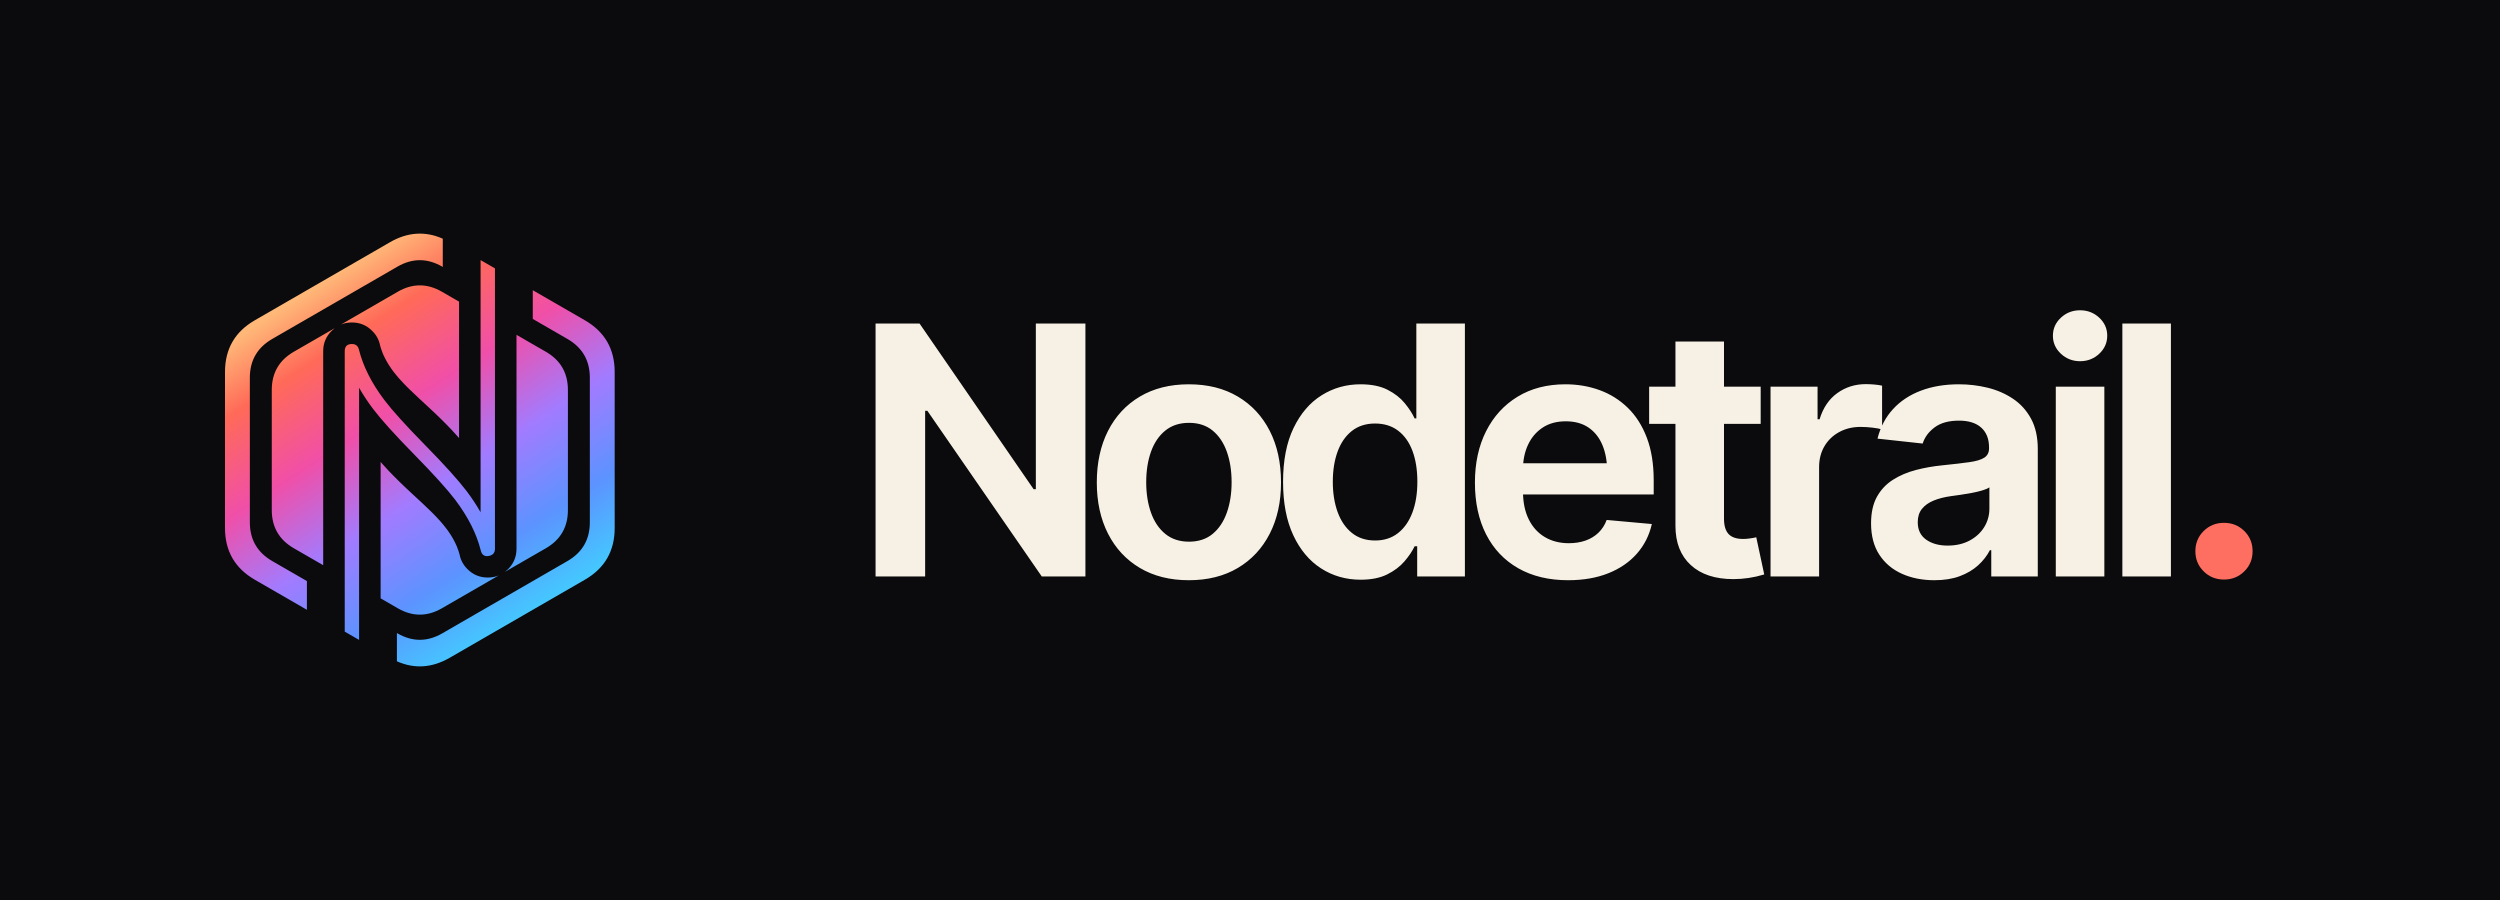
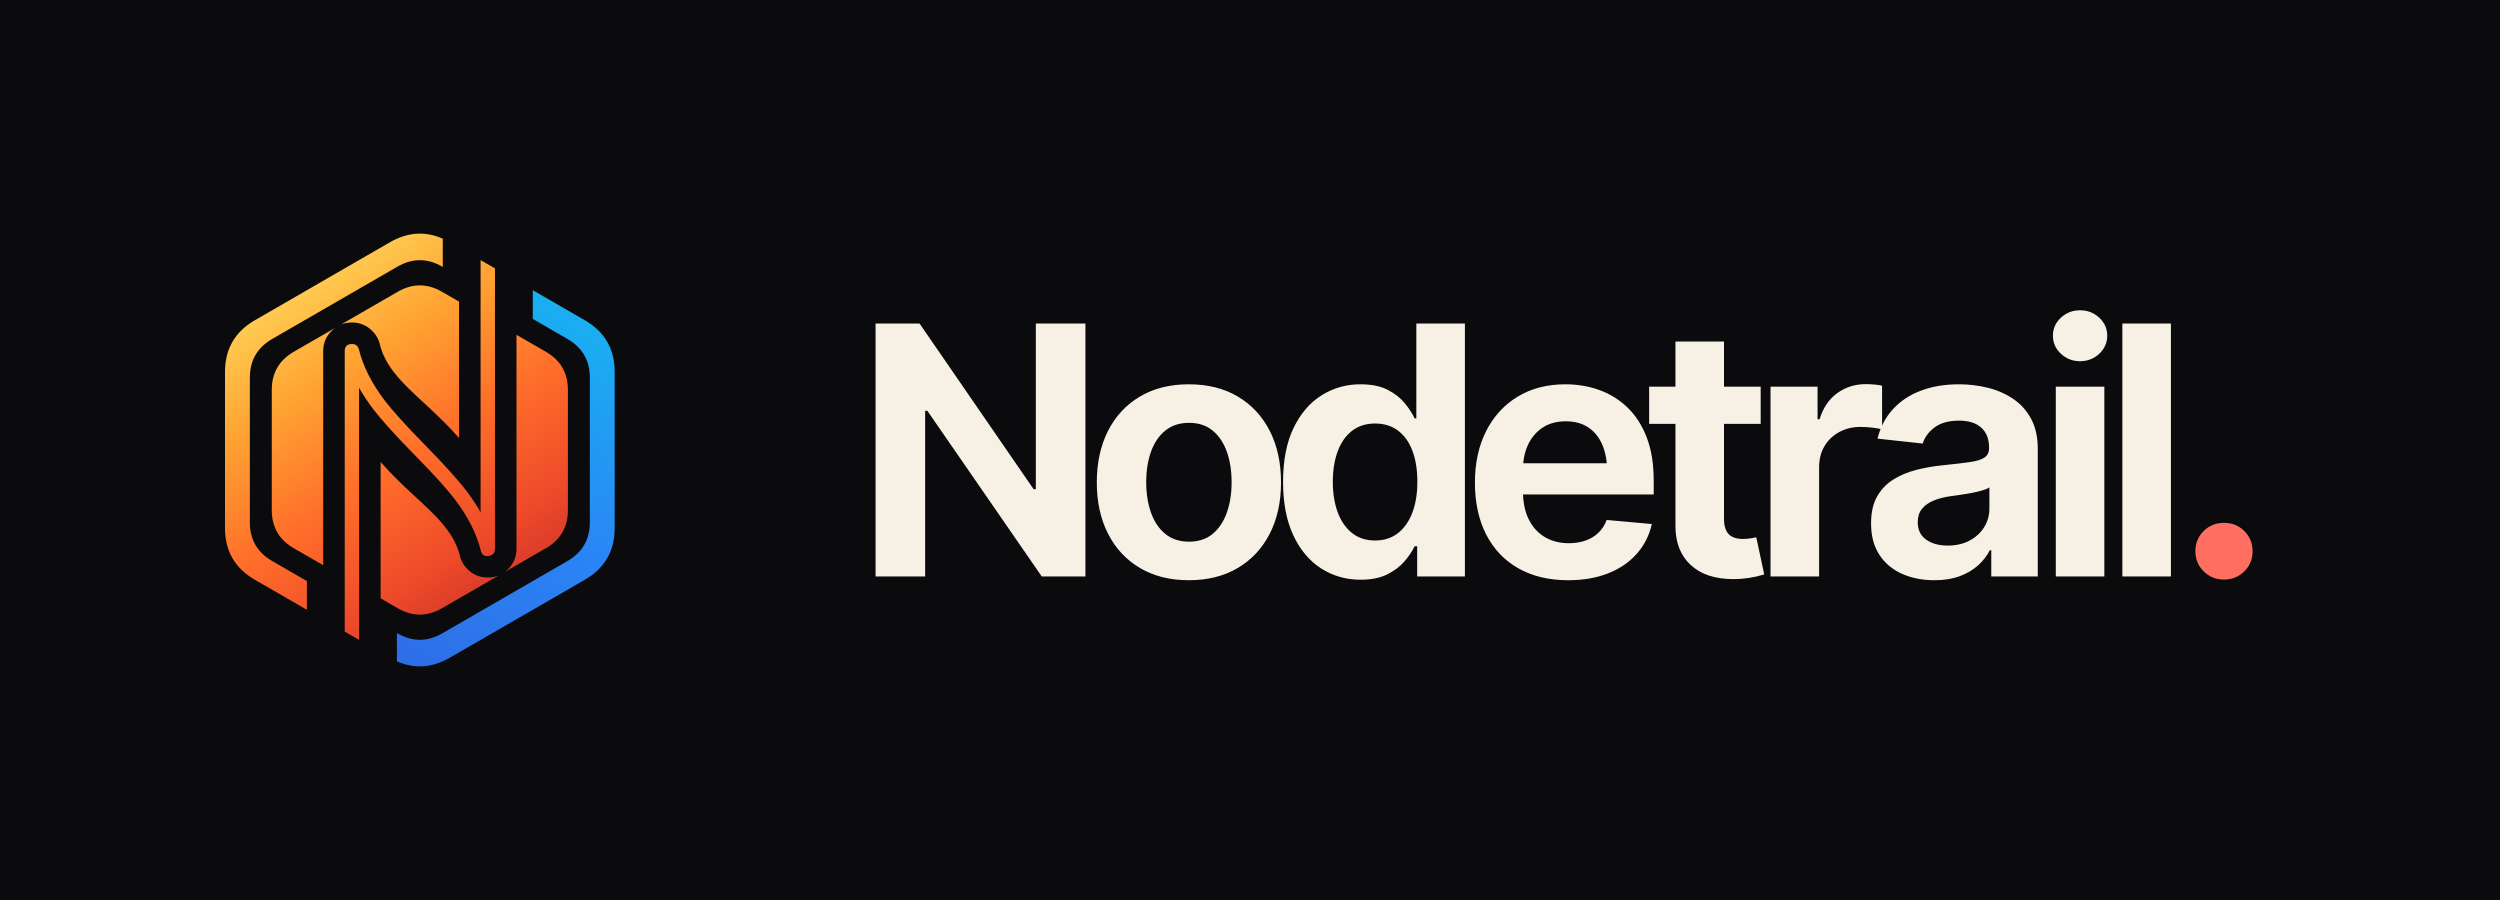
<svg xmlns="http://www.w3.org/2000/svg" width="522.221" height="188" viewBox="0 0 522.221 188">
  <defs>
    <linearGradient id="ntF5anodetraillockupdark" gradientUnits="userSpaceOnUse" x1="38" y1="26" x2="82" y2="94">
-       <stop offset="0" stop-color="#FFB878" />
-       <stop offset="0.16" stop-color="#FF6A58" />
-       <stop offset="0.38" stop-color="#F04FA8" />
-       <stop offset="0.6" stop-color="#A27BFF" />
-       <stop offset="0.82" stop-color="#5C93FF" />
-       <stop offset="1" stop-color="#45C6FF" />
+       <stop offset="0" stop-color="#FFC84E" />
+       <stop offset="0.22" stop-color="#FFA232" />
+       <stop offset="0.5" stop-color="#FF6E2A" />
+       <stop offset="0.78" stop-color="#EE4A2A" />
+       <stop offset="1" stop-color="#C9302A" />
+     </linearGradient>
+     <linearGradient id="ntF5anodetraillockupdarkblue" gradientUnits="userSpaceOnUse" x1="60" y1="104" x2="100" y2="30">
+       <stop offset="0" stop-color="#2E6FE8" />
+       <stop offset="0.45" stop-color="#2A86F5" />
+       <stop offset="1" stop-color="#18B4F0" />
    </linearGradient>
  </defs>
  <rect width="522.221" height="188" fill="#0B0B0D" />
  <g transform="translate(27.7 34)">
    <g transform="translate(0 0) scale(1)">
-       <path fill-rule="evenodd" fill="url(#ntF5anodetraillockupdark)" d="M53.76 16.6Q59.28 13.42 64.79 15.86V21.77L64.68 21.7Q60 19 55.32 21.7L29.17 36.8Q24.49 39.5 24.49 44.9V75.1Q24.49 80.5 29.17 83.2L36.41 87.38V93.38L25.53 87.1Q19.3 83.5 19.3 76.3V43.7Q19.3 36.5 25.53 32.9ZM55.21 104.14V98.23L55.32 98.3Q60 101 64.68 98.3L90.83 83.2Q95.51 80.5 95.51 75.1V44.9Q95.51 39.5 90.83 36.8L83.59 32.62V26.62L94.47 32.9Q100.7 36.5 100.7 43.7V76.3Q100.7 83.5 94.47 87.1L66.24 103.4Q60.72 106.58 55.21 104.14ZM72.69 20.33 75.69 22.06V80.64Q75.69 81.81 74.55 82.1Q73.1 82.46 72.73 81Q71.43 75.76 67.4 70.42Q64.92 67.15 58.93 61.05Q52.8 54.81 50.21 51.39Q48.55 49.19 47.31 46.99V99.67L44.31 97.94V39.36Q44.31 37.86 45.81 37.86Q46.98 37.86 47.27 39Q48.57 44.24 52.6 49.58Q55.08 52.85 61.07 58.95Q67.2 65.19 69.79 68.61Q71.45 70.81 72.69 73.01ZM42.22 34.55Q41.88 34.81 41.57 35.12Q39.81 36.87 39.81 39.36V84.06L33.67 80.52Q29.07 77.86 29.07 72.54V47.46Q29.07 42.14 33.67 39.48ZM77.78 85.45Q78.11 85.2 78.42 84.9C78.43 84.89 78.44 84.88 78.45 84.87Q80.19 83.11 80.19 80.64V35.94L86.33 39.48Q90.93 42.14 90.93 47.46V72.54Q90.93 77.86 86.33 80.52ZM55.39 26.94Q60 24.28 64.61 26.94L68.19 29.01V57.5L68.13 57.43L67.75 57.01L67.38 56.6L67 56.19L66.63 55.78L66.25 55.38L65.87 54.99L65.49 54.6L65.11 54.22L64.73 53.84L64.36 53.47L63.98 53.1L63.6 52.74L63.22 52.37L62.85 52.02L62.47 51.67L62.1 51.32L61.73 50.97L61.36 50.63L60.99 50.29L60.63 49.95L60.27 49.62L59.91 49.29L59.56 48.96L59.21 48.63L58.86 48.3L58.52 47.97L58.18 47.65L57.84 47.33L57.51 47L57.19 46.68L56.87 46.35L56.56 46.03L56.26 45.7L55.96 45.38L55.66 45.05L55.38 44.72L55.1 44.39L54.83 44.05L54.56 43.72L54.31 43.38L54.06 43.04L53.83 42.69L53.6 42.35L53.38 42L53.17 41.65L52.97 41.29L52.78 40.93L52.6 40.57L52.42 40.2L52.26 39.83L52.12 39.45L51.98 39.07L51.85 38.69L51.74 38.3L51.7 38.18Q51.38 36.44 50.05 35.12Q48.3 33.36 45.81 33.36Q44.58 33.36 43.53 33.79ZM51.81 90.99V62.5L51.87 62.57L52.25 62.99L52.62 63.4L53 63.81L53.37 64.22L53.75 64.62L54.13 65.01L54.51 65.4L54.89 65.78L55.27 66.16L55.64 66.53L56.02 66.9L56.4 67.26L56.78 67.63L57.15 67.98L57.53 68.33L57.9 68.68L58.27 69.03L58.64 69.37L59.01 69.71L59.37 70.05L59.73 70.38L60.09 70.71L60.44 71.04L60.79 71.37L61.14 71.7L61.48 72.03L61.82 72.35L62.16 72.68L62.49 73L62.81 73.32L63.13 73.65L63.44 73.97L63.74 74.3L64.04 74.62L64.34 74.95L64.62 75.28L64.9 75.61L65.17 75.95L65.43 76.28L65.69 76.62L65.94 76.96L66.17 77.31L66.4 77.65L66.62 78L66.83 78.35L67.03 78.71L67.22 79.07L67.4 79.43L67.57 79.8L67.74 80.17L67.88 80.55L68.02 80.93L68.15 81.31L68.26 81.7L68.3 81.82Q68.62 83.55 69.93 84.87Q69.94 84.88 69.95 84.88Q69.95 84.89 69.96 84.9Q71.71 86.64 74.19 86.64Q75.42 86.64 76.47 86.21L64.61 93.06Q60 95.72 55.39 93.06Z" />
+       <path fill-rule="evenodd" fill="url(#ntF5anodetraillockupdark)" d="M53.76 16.6Q59.28 13.42 64.79 15.86V21.77L64.68 21.7Q60 19 55.32 21.7L29.17 36.8Q24.49 39.5 24.49 44.9V75.1Q24.49 80.5 29.17 83.2L36.41 87.38V93.38L25.53 87.1Q19.3 83.5 19.3 76.3V43.7Q19.3 36.5 25.53 32.9ZM72.69 20.33 75.69 22.06V80.64Q75.69 81.81 74.55 82.1Q73.1 82.46 72.73 81Q71.43 75.76 67.4 70.42Q64.92 67.15 58.93 61.05Q52.8 54.81 50.21 51.39Q48.55 49.19 47.31 46.99V99.67L44.31 97.94V39.36Q44.31 37.86 45.81 37.86Q46.98 37.86 47.27 39Q48.57 44.24 52.6 49.58Q55.08 52.85 61.07 58.95Q67.2 65.19 69.79 68.61Q71.45 70.81 72.69 73.01ZM42.22 34.55Q41.88 34.81 41.57 35.12Q39.81 36.87 39.81 39.36V84.06L33.67 80.52Q29.07 77.86 29.07 72.54V47.46Q29.07 42.14 33.67 39.48ZM77.78 85.45Q78.11 85.2 78.42 84.9C78.43 84.89 78.44 84.88 78.45 84.87Q80.19 83.11 80.19 80.64V35.94L86.33 39.48Q90.93 42.14 90.93 47.46V72.54Q90.93 77.86 86.33 80.52ZM55.39 26.94Q60 24.28 64.61 26.94L68.19 29.01V57.5L68.13 57.43L67.75 57.01L67.38 56.6L67 56.19L66.63 55.78L66.25 55.38L65.87 54.99L65.49 54.6L65.11 54.22L64.73 53.84L64.36 53.47L63.98 53.1L63.6 52.74L63.22 52.37L62.85 52.02L62.47 51.67L62.1 51.32L61.73 50.97L61.36 50.63L60.99 50.29L60.63 49.95L60.27 49.62L59.91 49.29L59.56 48.96L59.21 48.63L58.86 48.3L58.52 47.97L58.18 47.65L57.84 47.33L57.51 47L57.19 46.68L56.87 46.35L56.56 46.03L56.26 45.7L55.96 45.38L55.66 45.05L55.38 44.72L55.1 44.39L54.83 44.05L54.56 43.72L54.31 43.38L54.06 43.04L53.83 42.69L53.6 42.35L53.38 42L53.17 41.65L52.97 41.29L52.78 40.93L52.6 40.57L52.42 40.2L52.26 39.83L52.12 39.45L51.98 39.07L51.85 38.69L51.74 38.3L51.7 38.18Q51.38 36.44 50.05 35.12Q48.3 33.36 45.81 33.36Q44.58 33.36 43.53 33.79ZM51.81 90.99V62.5L51.87 62.57L52.25 62.99L52.62 63.4L53 63.81L53.37 64.22L53.75 64.62L54.13 65.01L54.51 65.4L54.89 65.78L55.27 66.16L55.64 66.53L56.02 66.9L56.4 67.26L56.78 67.63L57.15 67.98L57.53 68.33L57.9 68.68L58.27 69.03L58.64 69.37L59.01 69.71L59.37 70.05L59.73 70.38L60.09 70.71L60.44 71.04L60.79 71.37L61.14 71.7L61.48 72.03L61.82 72.35L62.16 72.68L62.49 73L62.81 73.32L63.13 73.65L63.44 73.97L63.74 74.3L64.04 74.62L64.34 74.95L64.62 75.28L64.9 75.61L65.17 75.95L65.43 76.28L65.69 76.62L65.94 76.96L66.17 77.31L66.4 77.65L66.62 78L66.83 78.35L67.03 78.71L67.22 79.07L67.4 79.43L67.57 79.8L67.74 80.17L67.88 80.55L68.02 80.93L68.15 81.31L68.26 81.7L68.3 81.82Q68.62 83.55 69.93 84.87Q69.94 84.88 69.95 84.88Q69.95 84.89 69.96 84.9Q71.71 86.64 74.19 86.64Q75.42 86.64 76.47 86.21L64.61 93.06Q60 95.72 55.39 93.06Z" />
+       <path fill-rule="evenodd" fill="url(#ntF5anodetraillockupdarkblue)" d="M55.21 104.14V98.23L55.32 98.3Q60 101 64.68 98.3L90.83 83.2Q95.51 80.5 95.51 75.1V44.9Q95.51 39.5 90.83 36.8L83.59 32.62V26.62L94.47 32.9Q100.7 36.5 100.7 43.7V76.3Q100.7 83.5 94.47 87.1L66.24 103.4Q60.72 106.58 55.21 104.14Z" />
    </g>
    <path fill="#F6F1E4" d="M199.031 33.579V86.421H189.916L166.013 51.808H165.552V86.421H155.196V33.579H164.382L188.214 68.192H188.675V33.579ZM220.631 87.201Q214.727 87.201 210.409 84.639Q206.091 82.077 203.75 77.475Q201.41 72.874 201.41 66.774Q201.41 60.621 203.75 56.01Q206.091 51.4 210.409 48.838Q214.727 46.275 220.631 46.275Q226.554 46.275 230.872 48.838Q235.19 51.4 237.539 56.01Q239.889 60.621 239.889 66.774Q239.889 72.874 237.539 77.475Q235.19 82.077 230.872 84.639Q226.554 87.201 220.631 87.201ZM220.667 79.151Q223.646 79.151 225.614 77.52Q227.583 75.888 228.576 73.069Q229.569 70.249 229.569 66.738Q229.569 63.174 228.576 60.372Q227.583 57.571 225.614 55.948Q223.646 54.326 220.667 54.326Q217.706 54.326 215.711 55.948Q213.716 57.571 212.723 60.372Q211.73 63.174 211.73 66.738Q211.73 70.249 212.723 73.069Q213.716 75.888 215.711 77.52Q217.706 79.151 220.667 79.151ZM256.524 87.095Q251.932 87.095 248.252 84.728Q244.573 82.36 242.445 77.794Q240.317 73.228 240.317 66.667Q240.317 59.947 242.507 55.407Q244.697 50.868 248.368 48.572Q252.038 46.275 256.489 46.275Q259.911 46.275 262.146 47.419Q264.38 48.563 265.736 50.221Q267.093 51.879 267.802 53.404H268.157V33.579H278.3V86.421H268.334V80.108H267.802Q267.057 81.651 265.674 83.265Q264.291 84.878 262.066 85.987Q259.84 87.095 256.524 87.095ZM259.539 78.903Q262.358 78.903 264.327 77.36Q266.295 75.817 267.332 73.06Q268.37 70.302 268.37 66.632Q268.37 62.926 267.35 60.195Q266.33 57.464 264.353 55.966Q262.376 54.468 259.539 54.468Q256.649 54.468 254.68 56.028Q252.712 57.588 251.71 60.328Q250.708 63.068 250.708 66.632Q250.708 70.196 251.719 72.971Q252.73 75.746 254.698 77.324Q256.666 78.903 259.539 78.903ZM299.865 87.201Q293.836 87.201 289.456 84.71Q285.076 82.219 282.736 77.635Q280.395 73.051 280.395 66.809Q280.395 60.692 282.727 56.072Q285.059 51.453 289.306 48.864Q293.552 46.275 299.298 46.275Q303.092 46.275 306.435 47.49Q309.777 48.705 312.322 51.178Q314.867 53.652 316.303 57.429Q317.739 61.206 317.739 66.348V69.292H284.757V62.766H312.757L308.022 64.575Q308.022 61.383 307.047 59.016Q306.071 56.649 304.147 55.328Q302.224 54.006 299.369 54.006Q296.514 54.006 294.519 55.336Q292.524 56.666 291.478 58.927Q290.432 61.188 290.432 64.043V68.618Q290.432 72.04 291.628 74.47Q292.825 76.899 294.989 78.184Q297.152 79.47 300.007 79.47Q301.922 79.47 303.491 78.92Q305.061 78.371 306.196 77.28Q307.33 76.19 307.916 74.611L317.349 75.463Q316.551 79.009 314.228 81.651Q311.905 84.293 308.261 85.747Q304.617 87.201 299.865 87.201ZM340.085 46.772V54.538H316.785V46.772ZM322.282 37.338H332.424V74.363Q332.424 76.527 333.382 77.555Q334.34 78.583 336.432 78.583Q337.053 78.583 337.815 78.477Q338.578 78.371 339.163 78.229L340.83 85.996Q339.18 86.492 337.576 86.731Q335.971 86.971 334.393 86.971Q328.665 86.971 325.473 84.027Q322.282 81.084 322.282 75.853ZM342.145 86.421V46.772H351.968V53.581H352.394Q353.476 49.999 356.082 48.119Q358.689 46.24 362.04 46.24Q362.838 46.24 363.796 46.32Q364.753 46.399 365.445 46.559V55.709Q364.753 55.478 363.432 55.328Q362.111 55.177 360.941 55.177Q358.458 55.177 356.49 56.25Q354.522 57.322 353.405 59.211Q352.288 61.099 352.288 63.582V86.421ZM376.371 87.201Q372.594 87.201 369.588 85.854Q366.583 84.506 364.863 81.864Q363.143 79.222 363.143 75.321Q363.143 71.987 364.366 69.779Q365.59 67.572 367.709 66.224Q369.828 64.876 372.505 64.176Q375.183 63.476 378.109 63.192Q381.584 62.837 383.712 62.536Q385.84 62.234 386.815 61.587Q387.79 60.94 387.79 59.645V59.468Q387.79 56.808 386.168 55.336Q384.545 53.865 381.513 53.865Q378.321 53.865 376.442 55.257Q374.562 56.649 373.924 58.652L364.49 57.624Q365.395 54.006 367.717 51.471Q370.04 48.935 373.551 47.605Q377.062 46.275 381.513 46.275Q384.581 46.275 387.507 46.993Q390.433 47.712 392.8 49.299Q395.167 50.886 396.568 53.475Q397.969 56.063 397.969 59.787V86.421H388.252V80.924H387.968Q387.063 82.68 385.494 84.098Q383.925 85.517 381.664 86.359Q379.403 87.201 376.371 87.201ZM379.137 79.967Q381.761 79.967 383.721 78.92Q385.68 77.874 386.771 76.119Q387.861 74.363 387.861 72.235V67.802Q387.383 68.139 386.416 68.432Q385.45 68.724 384.244 68.955Q383.038 69.185 381.859 69.354Q380.68 69.522 379.775 69.646Q377.754 69.93 376.202 70.568Q374.651 71.207 373.773 72.297Q372.895 73.388 372.895 75.072Q372.895 77.484 374.651 78.725Q376.406 79.967 379.137 79.967ZM401.731 86.421V46.772H411.874V86.421ZM406.802 41.452Q404.462 41.452 402.795 39.893Q401.128 38.334 401.128 36.132Q401.128 33.916 402.795 32.364Q404.462 30.813 406.802 30.813Q409.143 30.813 410.81 32.364Q412.477 33.916 412.477 36.123Q412.477 38.331 410.81 39.892Q409.143 41.452 406.802 41.452ZM425.779 33.579V86.421H415.636V33.579Z" />
    <path fill="#FF6F61" d="M436.864 87.06Q434.346 87.06 432.617 85.348Q430.889 83.637 430.889 81.137Q430.889 78.637 432.617 76.925Q434.346 75.214 436.864 75.214Q439.382 75.214 441.111 76.925Q442.84 78.637 442.84 81.137Q442.84 83.637 441.111 85.348Q439.382 87.06 436.864 87.06Z" />
  </g>
</svg>
